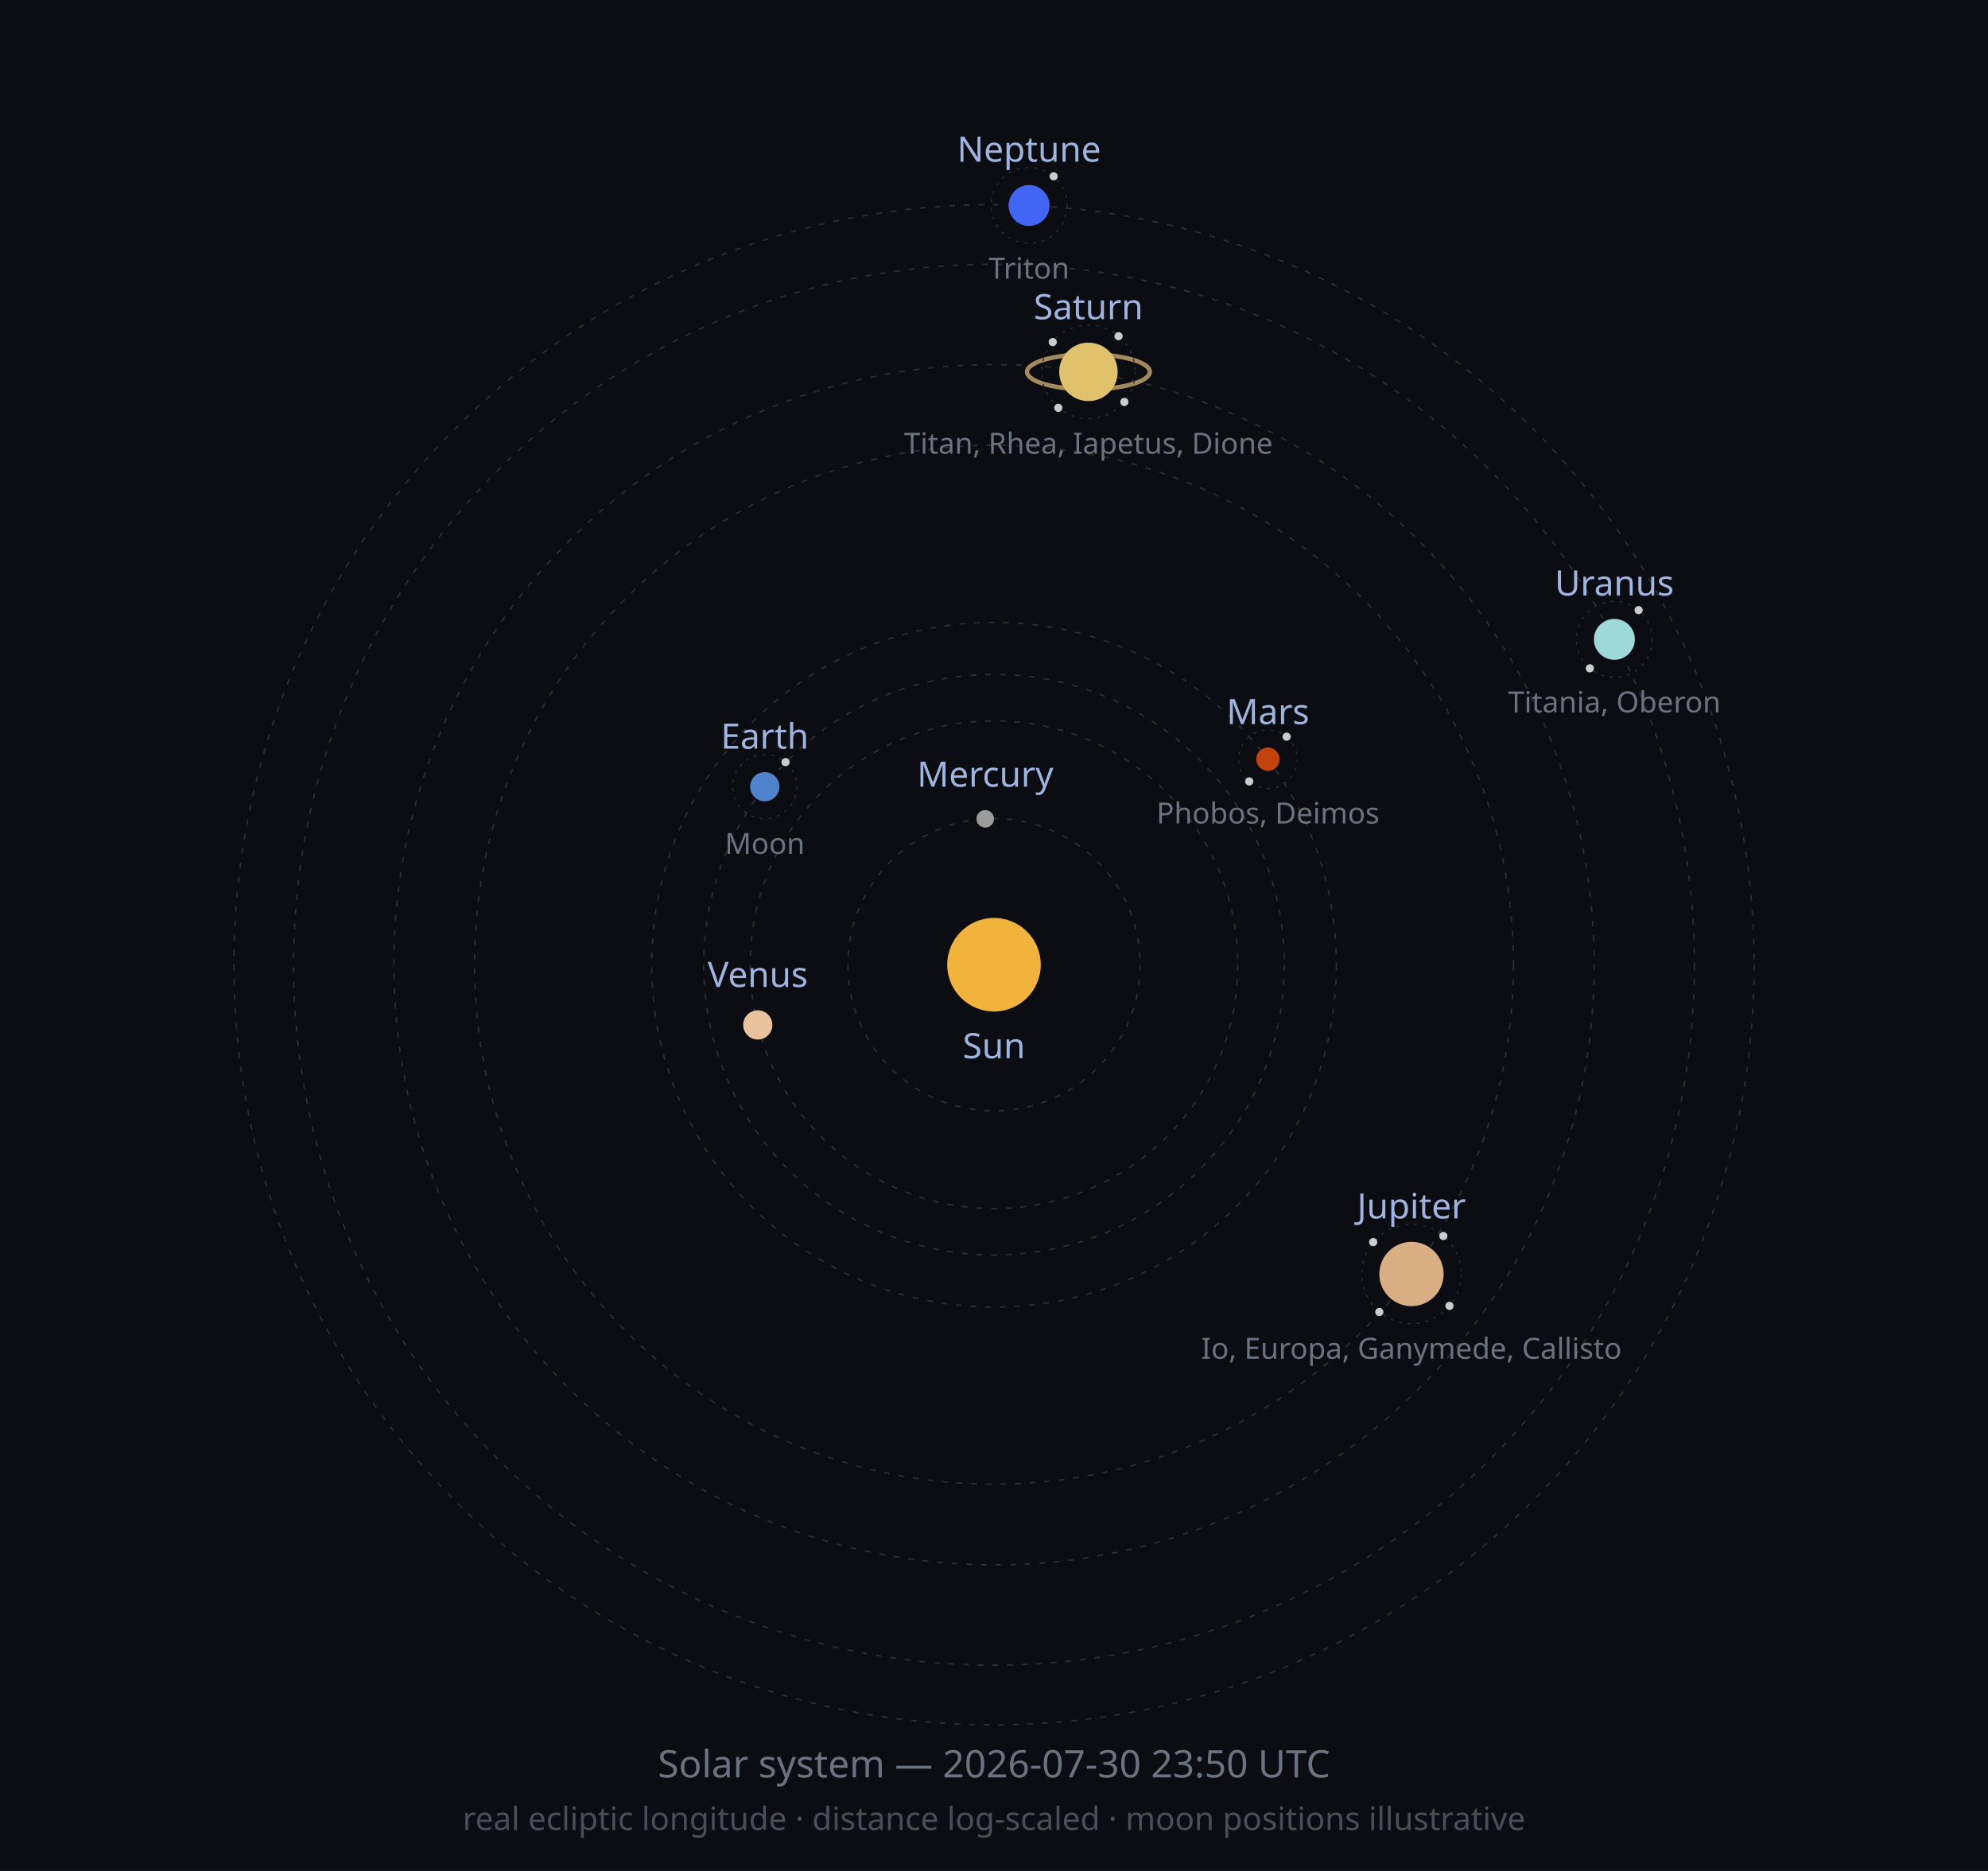
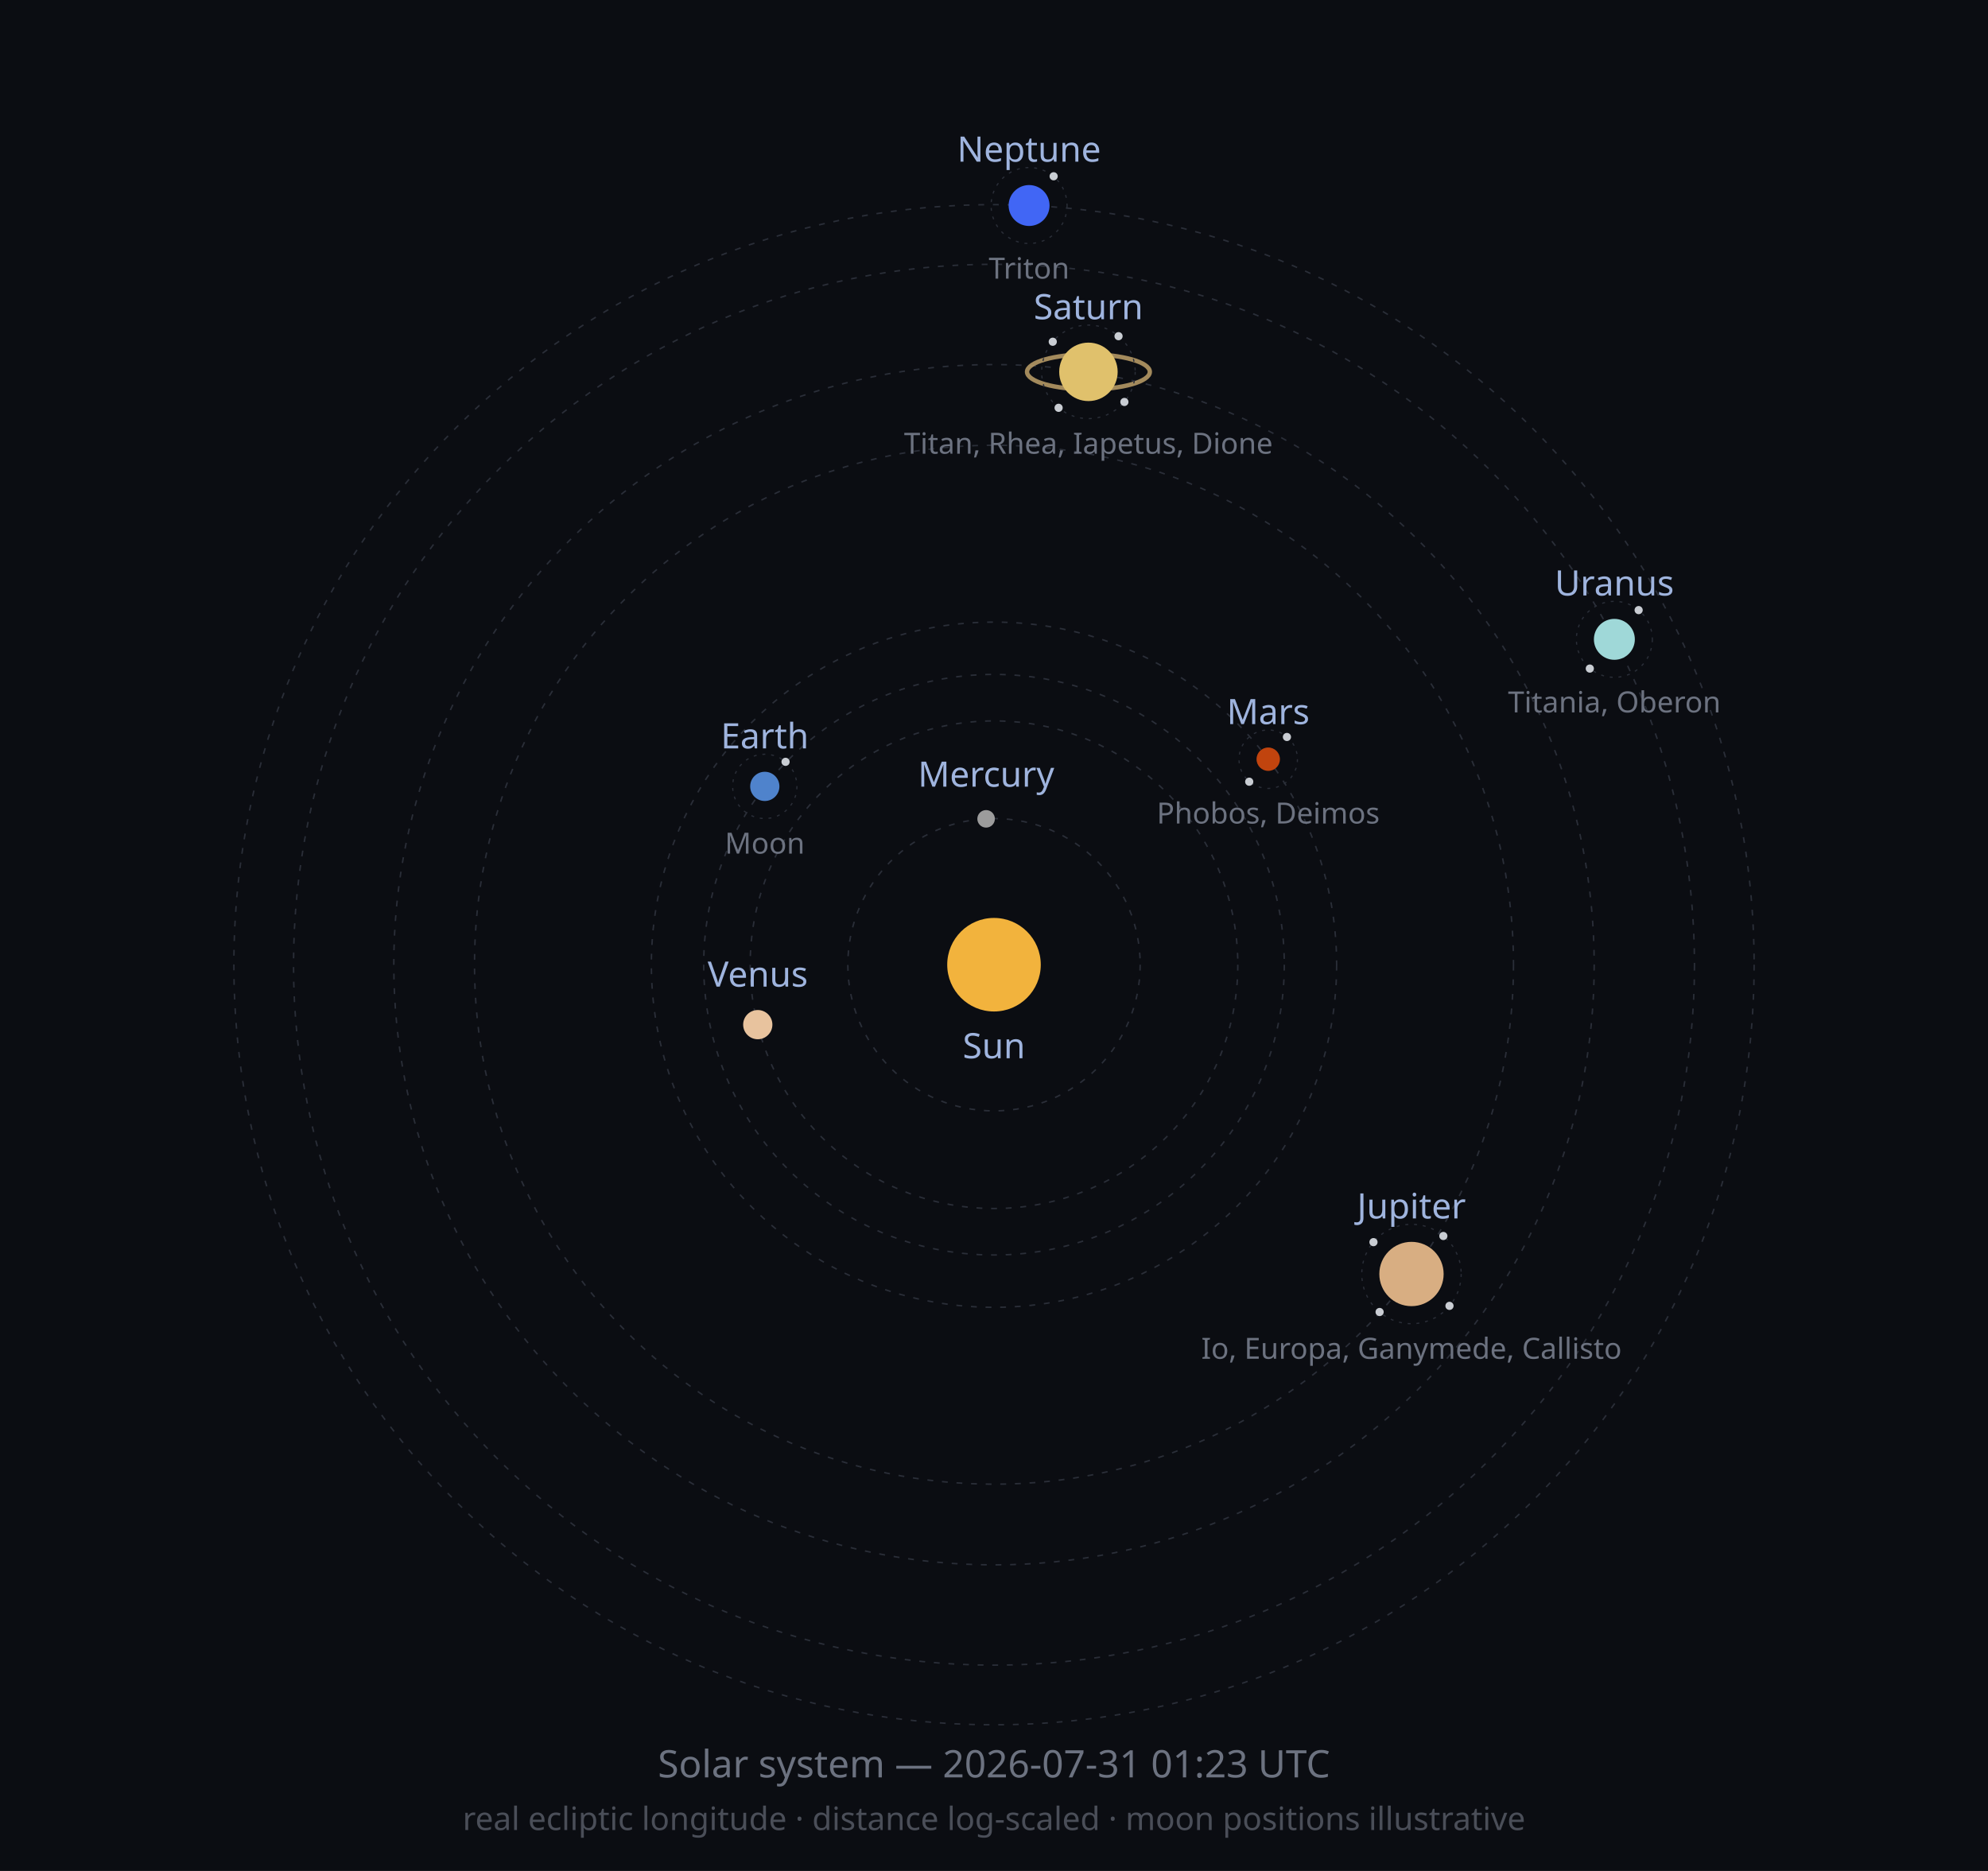
<svg xmlns="http://www.w3.org/2000/svg" width="680" height="640" viewBox="0 0 680 640" role="img">
  <defs>
    <marker id="arrow" viewBox="0 0 10 10" refX="8" refY="5" markerWidth="6" markerHeight="6" orient="auto-start-reverse">
      <path d="M2 1L8 5L2 9" fill="none" stroke="context-stroke" stroke-width="1.5" stroke-linecap="round" stroke-linejoin="round" />
    </marker>
  </defs>
  <style>
  .orbit { fill: none; stroke: #2A2E38; stroke-width: 0.5; stroke-dasharray: 2 3; }
  .moonorbit { fill: none; stroke: #2A2E38; stroke-width: 0.4; stroke-dasharray: 1 2; }
  .lbl { font-family: sans-serif; font-size: 12px; fill: #9FB4DE; }
  .moonlbl { font-family: sans-serif; font-size: 10px; fill: #6C7280; }
</style>
  <rect width="680" height="640" fill="#0B0D12" />
  <circle class="orbit" cx="340" cy="330" r="50.0" />
  <circle class="orbit" cx="340" cy="330" r="83.4" />
  <circle class="orbit" cx="340" cy="330" r="99.3" />
-   <circle class="orbit" cx="340" cy="330" r="117.1" />
+   <circle class="orbit" cx="340" cy="330" r="117.2" />
  <circle class="orbit" cx="340" cy="330" r="177.7" />
  <circle class="orbit" cx="340" cy="330" r="205.3" />
  <circle class="orbit" cx="340" cy="330" r="239.6" />
  <circle class="orbit" cx="340" cy="330" r="260.0" />
  <circle cx="340" cy="330" r="16" fill="#F2B33D" />
  <text class="lbl" x="340" y="362" text-anchor="middle">Sun</text>
-   <circle cx="337.0" cy="280.1" r="3" fill="#9C9C9C" />
-   <text class="lbl" x="337.0" y="269.1" text-anchor="middle">Mercury</text>
-   <circle cx="259.2" cy="350.6" r="5" fill="#E8C39E" />
-   <text class="lbl" x="259.2" y="337.6" text-anchor="middle">Venus</text>
-   <circle cx="261.6" cy="269.1" r="5" fill="#4F83CC" />
-   <circle class="moonorbit" cx="261.6" cy="269.1" r="11" />
-   <circle cx="268.7" cy="260.7" r="1.4" fill="#C9CDD3" />
-   <text class="moonlbl" x="261.6" y="292.1" text-anchor="middle">Moon</text>
-   <text class="lbl" x="261.6" y="256.1" text-anchor="middle">Earth</text>
-   <circle cx="433.7" cy="259.7" r="4" fill="#C1440E" />
-   <circle class="moonorbit" cx="433.7" cy="259.7" r="10" />
-   <circle cx="440.1" cy="252.0" r="1.4" fill="#C9CDD3" />
-   <circle cx="427.3" cy="267.3" r="1.4" fill="#C9CDD3" />
-   <text class="moonlbl" x="433.7" y="281.7" text-anchor="middle">Phobos, Deimos</text>
-   <text class="lbl" x="433.7" y="247.7" text-anchor="middle">Mars</text>
+   <circle cx="337.3" cy="280.1" r="3" fill="#9C9C9C" />
+   <text class="lbl" x="337.3" y="269.1" text-anchor="middle">Mercury</text>
+   <circle cx="259.2" cy="350.5" r="5" fill="#E8C39E" />
+   <text class="lbl" x="259.2" y="337.5" text-anchor="middle">Venus</text>
+   <circle cx="261.6" cy="269.0" r="5" fill="#4F83CC" />
+   <circle class="moonorbit" cx="261.6" cy="269.0" r="11" />
+   <circle cx="268.7" cy="260.6" r="1.4" fill="#C9CDD3" />
+   <text class="moonlbl" x="261.6" y="292.0" text-anchor="middle">Moon</text>
+   <text class="lbl" x="261.6" y="256.0" text-anchor="middle">Earth</text>
+   <circle cx="433.8" cy="259.7" r="4" fill="#C1440E" />
+   <circle class="moonorbit" cx="433.8" cy="259.7" r="10" />
+   <circle cx="440.2" cy="252.1" r="1.4" fill="#C9CDD3" />
+   <circle cx="427.3" cy="267.4" r="1.4" fill="#C9CDD3" />
+   <text class="moonlbl" x="433.8" y="281.7" text-anchor="middle">Phobos, Deimos</text>
+   <text class="lbl" x="433.8" y="247.7" text-anchor="middle">Mars</text>
  <circle cx="482.8" cy="435.8" r="11" fill="#D8AE82" />
  <circle class="moonorbit" cx="482.8" cy="435.8" r="17" />
  <circle cx="493.7" cy="422.8" r="1.4" fill="#C9CDD3" />
  <circle cx="495.8" cy="446.7" r="1.4" fill="#C9CDD3" />
-   <circle cx="471.8" cy="448.8" r="1.4" fill="#C9CDD3" />
-   <circle cx="469.7" cy="424.9" r="1.4" fill="#C9CDD3" />
+   <circle cx="471.9" cy="448.8" r="1.4" fill="#C9CDD3" />
+   <circle cx="469.8" cy="424.9" r="1.4" fill="#C9CDD3" />
  <text class="moonlbl" x="482.8" y="464.8" text-anchor="middle">Io, Europa, Ganymede, Callisto</text>
  <text class="lbl" x="482.8" y="416.8" text-anchor="middle">Jupiter</text>
  <ellipse cx="372.3" cy="127.2" rx="21.0" ry="6.0" fill="none" stroke="#C9A96E" stroke-width="1.5" opacity="0.8" />
  <circle cx="372.3" cy="127.2" r="10" fill="#E0C16C" />
  <circle class="moonorbit" cx="372.3" cy="127.2" r="16" />
  <circle cx="382.6" cy="115.0" r="1.4" fill="#C9CDD3" />
  <circle cx="384.6" cy="137.5" r="1.4" fill="#C9CDD3" />
-   <circle cx="362.0" cy="139.5" r="1.4" fill="#C9CDD3" />
-   <circle cx="360.1" cy="117.0" r="1.4" fill="#C9CDD3" />
+   <circle cx="362.1" cy="139.5" r="1.4" fill="#C9CDD3" />
+   <circle cx="360.1" cy="116.9" r="1.4" fill="#C9CDD3" />
  <text class="moonlbl" x="372.3" y="155.2" text-anchor="middle">Titan, Rhea, Iapetus, Dione</text>
  <text class="lbl" x="372.3" y="109.2" text-anchor="middle">Saturn</text>
  <circle cx="552.2" cy="218.7" r="7" fill="#9FD8D8" />
  <circle class="moonorbit" cx="552.2" cy="218.7" r="13" />
  <circle cx="560.5" cy="208.7" r="1.4" fill="#C9CDD3" />
-   <circle cx="543.8" cy="228.6" r="1.4" fill="#C9CDD3" />
+   <circle cx="543.8" cy="228.7" r="1.4" fill="#C9CDD3" />
  <text class="moonlbl" x="552.2" y="243.7" text-anchor="middle">Titania, Oberon</text>
  <text class="lbl" x="552.2" y="203.7" text-anchor="middle">Uranus</text>
  <circle cx="352.0" cy="70.3" r="7" fill="#4166F5" />
  <circle class="moonorbit" cx="352.0" cy="70.3" r="13" />
  <circle cx="360.4" cy="60.3" r="1.4" fill="#C9CDD3" />
  <text class="moonlbl" x="352.0" y="95.3" text-anchor="middle">Triton</text>
  <text class="lbl" x="352.0" y="55.3" text-anchor="middle">Neptune</text>
-   <text x="340" y="608" font-size="13" fill="#6C7280" text-anchor="middle" font-family="sans-serif">Solar system — 2026-07-30 23:50 UTC</text>
+   <text x="340" y="608" font-size="13" fill="#6C7280" text-anchor="middle" font-family="sans-serif">Solar system — 2026-07-31 01:23 UTC</text>
  <text x="340" y="626" font-size="11" fill="#4A4E58" text-anchor="middle" font-family="sans-serif">real ecliptic longitude · distance log-scaled · moon positions illustrative</text>
</svg>
